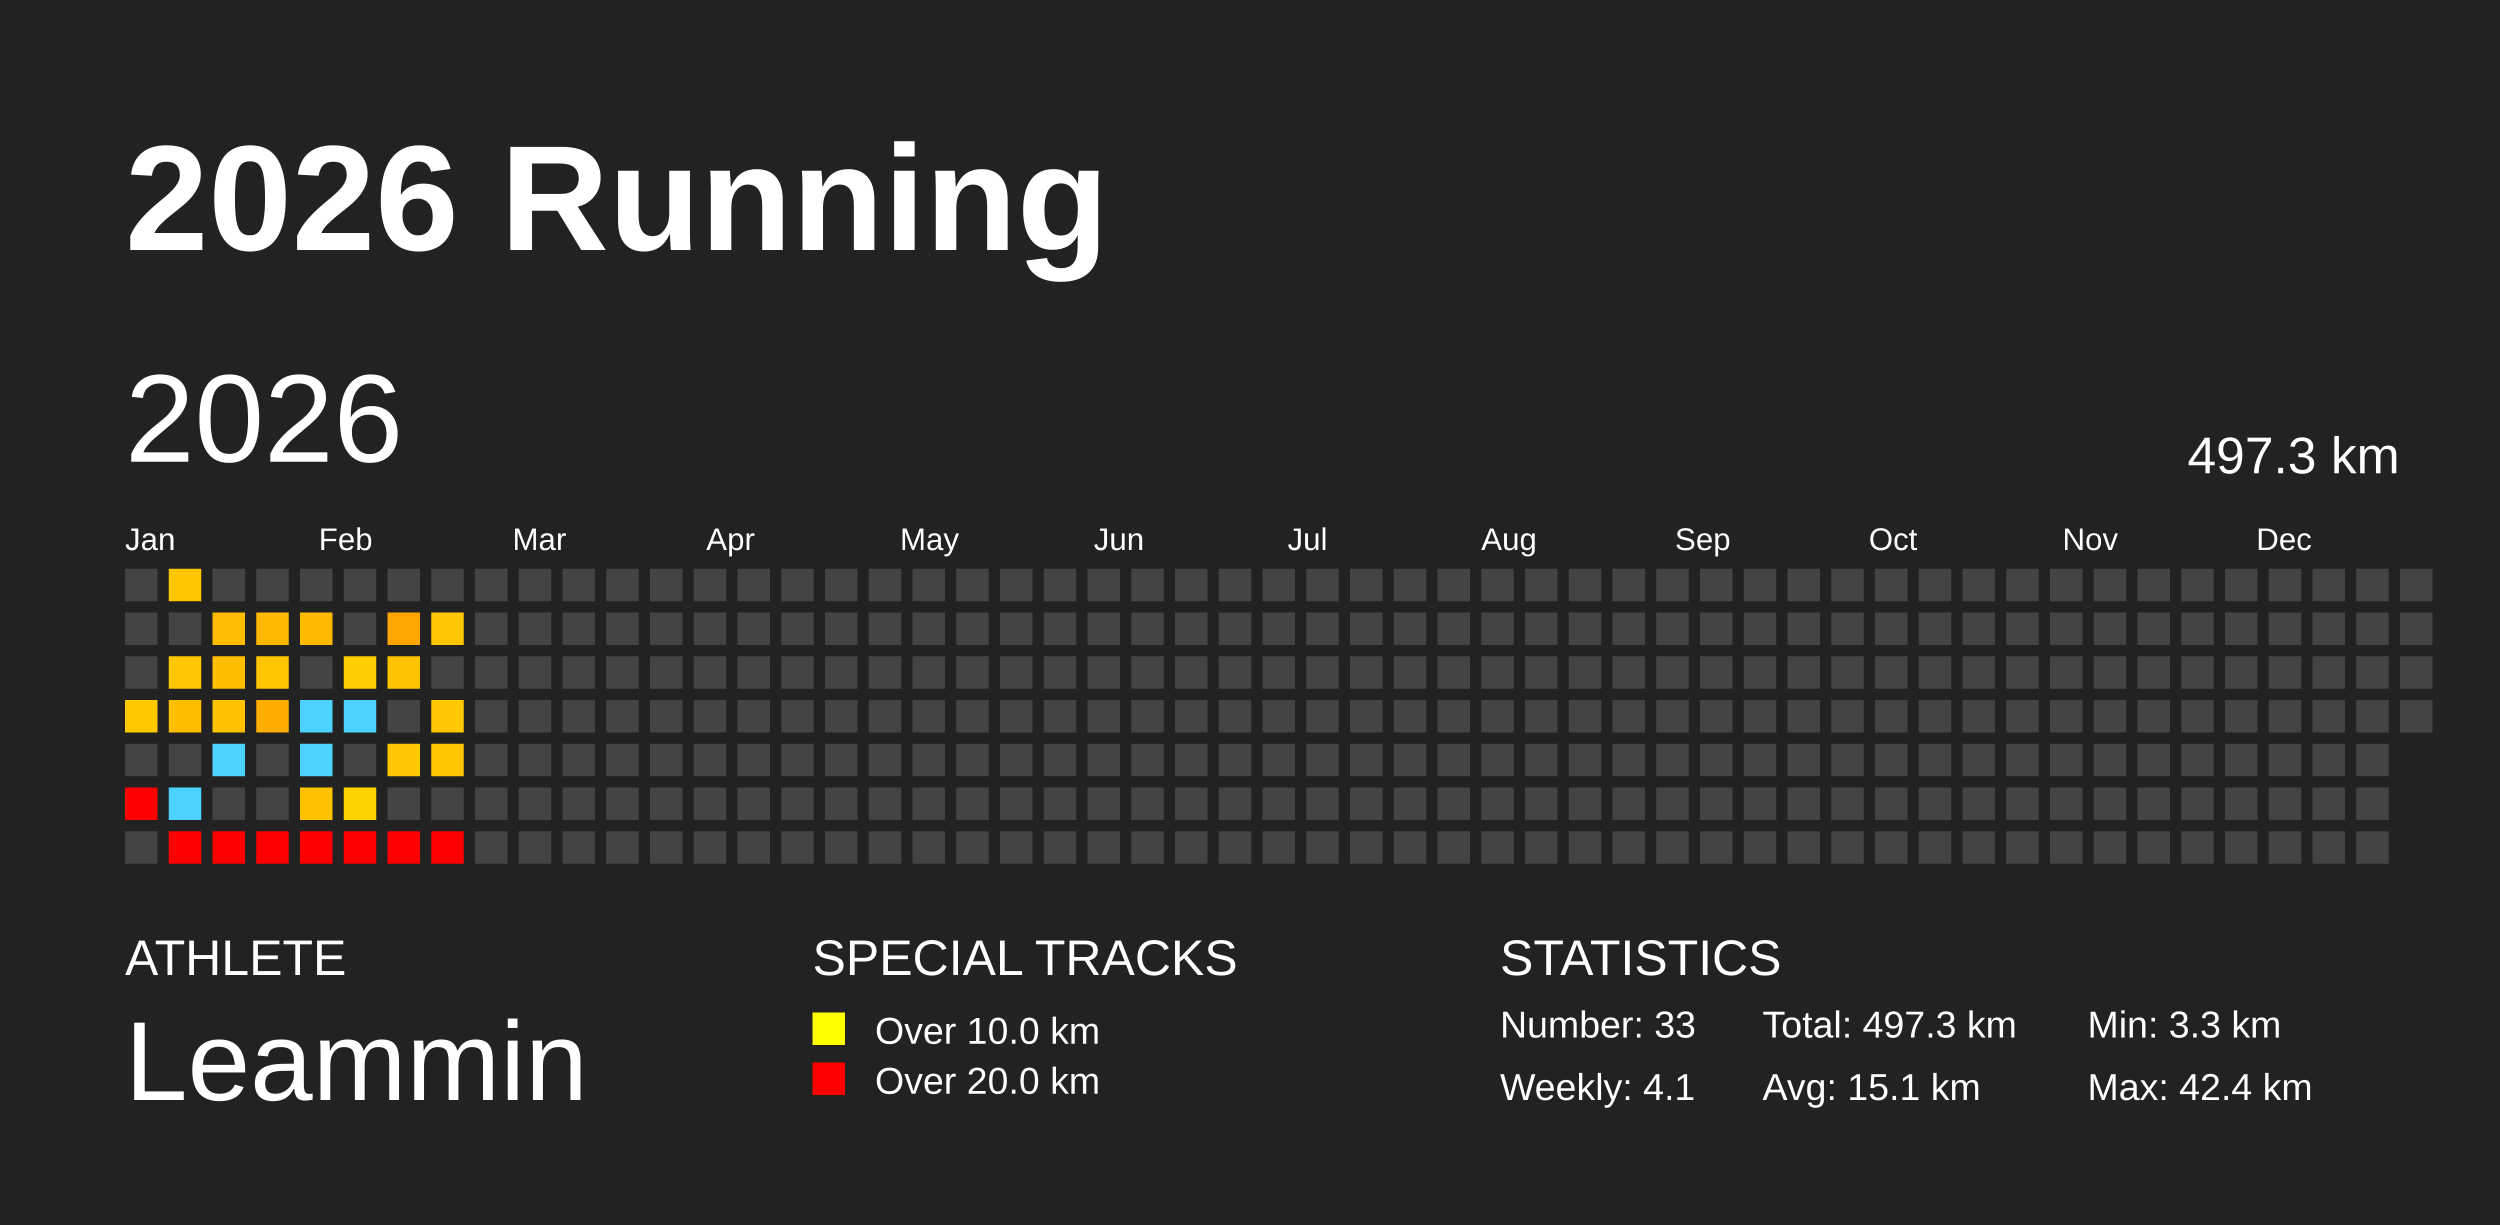
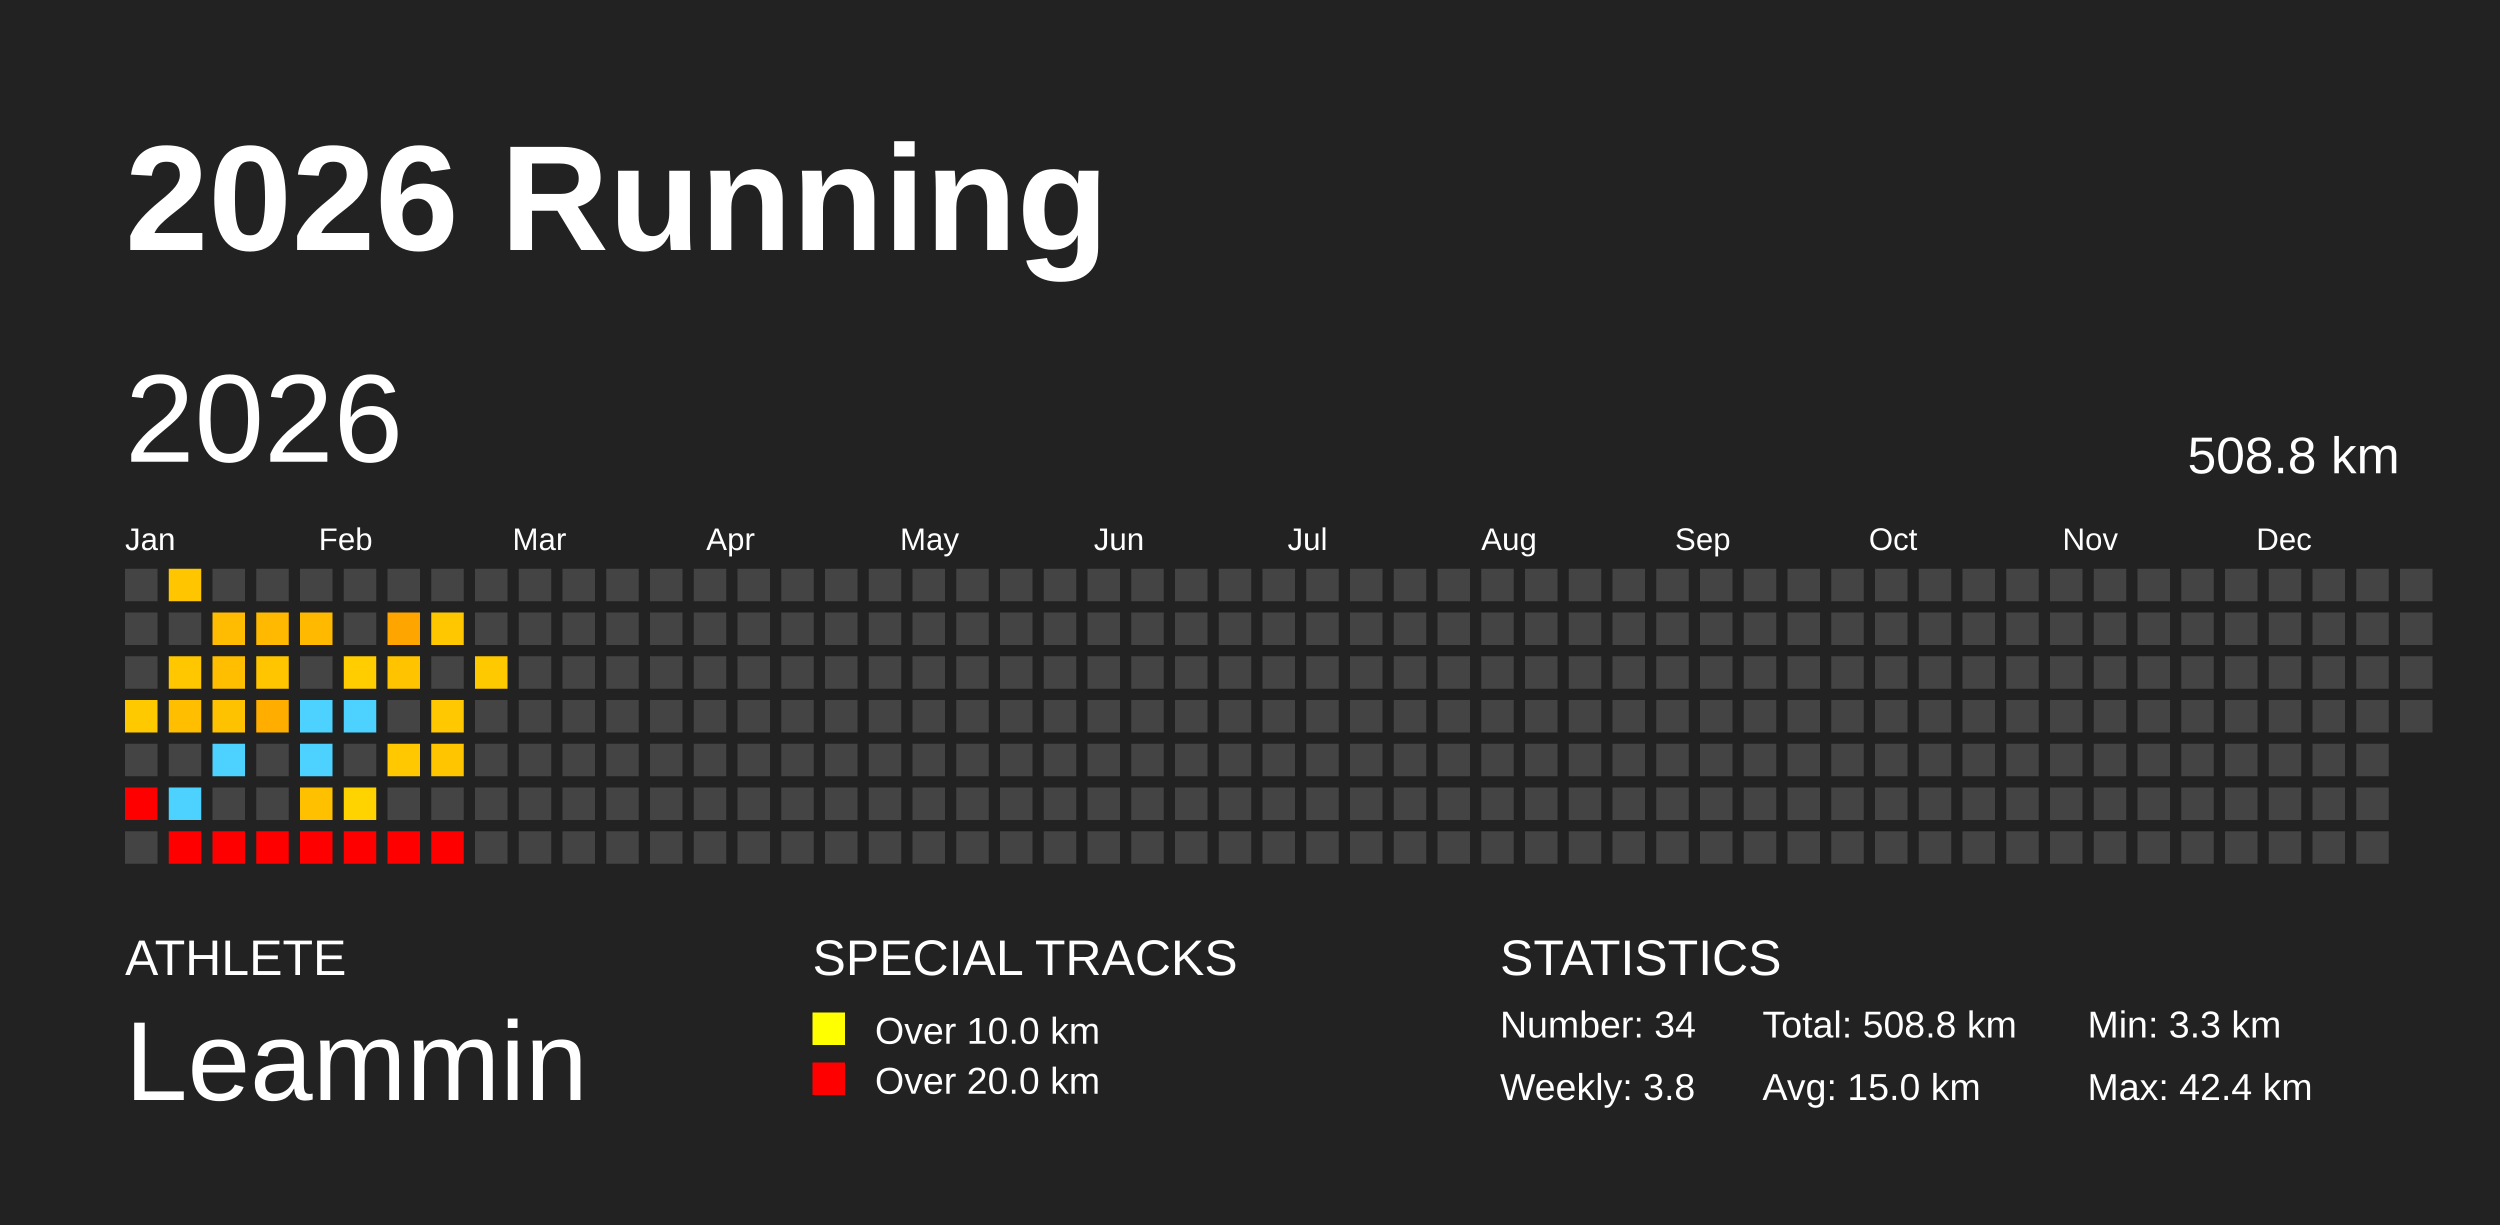
<svg xmlns="http://www.w3.org/2000/svg" baseProfile="full" height="98mm" version="1.1" viewBox="0,0,200,98" width="200mm">
  <defs />
  <rect fill="#222222" height="98" width="200" x="0" y="0" />
  <text fill="#FFFFFF" style="font-size:12px; font-family:Arial; font-weight:bold;" x="10" y="20">2026 Running</text>
  <text fill="#FFFFFF" style="font-size:4px; font-family:Arial" x="10" y="78">ATHLETE</text>
  <text fill="#FFFFFF" style="font-size:9px; font-family:Arial" x="10" y="88">Leammin</text>
  <text fill="#FFFFFF" style="font-size:4px; font-family:Arial" x="65" y="78">SPECIAL TRACKS</text>
  <rect fill="yellow" height="2.6" width="2.6" x="65" y="81" />
  <text fill="#FFFFFF" style="font-size:3px; font-family:Arial" x="70" y="83.5">Over 10.0 km</text>
  <rect fill="red" height="2.6" width="2.6" x="65" y="85" />
  <text fill="#FFFFFF" style="font-size:3px; font-family:Arial" x="70" y="87.5">Over 20.0 km</text>
  <text fill="#FFFFFF" style="font-size:4px; font-family:Arial" x="120" y="78">STATISTICS</text>
-   <text fill="#FFFFFF" style="font-size:3px; font-family:Arial" x="120" y="83">Number: 33</text>
-   <text fill="#FFFFFF" style="font-size:3px; font-family:Arial" x="120" y="88">Weekly: 4.1</text>
-   <text fill="#FFFFFF" style="font-size:3px; font-family:Arial" x="141" y="83">Total: 497.3 km</text>
-   <text fill="#FFFFFF" style="font-size:3px; font-family:Arial" x="141" y="88">Avg: 15.1 km</text>
+   <text fill="#FFFFFF" style="font-size:3px; font-family:Arial" x="120" y="83">Number: 34</text>
+   <text fill="#FFFFFF" style="font-size:3px; font-family:Arial" x="120" y="88">Weekly: 3.8</text>
+   <text fill="#FFFFFF" style="font-size:3px; font-family:Arial" x="141" y="83">Total: 508.8 km</text>
+   <text fill="#FFFFFF" style="font-size:3px; font-family:Arial" x="141" y="88">Avg: 15.0 km</text>
  <text fill="#FFFFFF" style="font-size:3px; font-family:Arial" x="167" y="83">Min: 3.3 km</text>
  <text fill="#FFFFFF" style="font-size:3px; font-family:Arial" x="167" y="88">Max: 42.4 km</text>
  <text dominant-baseline="hanging" fill="#FFFFFF" style="font-size:10.0px; font-family:Arial;" x="10" y="30">2026</text>
-   <text dominant-baseline="hanging" fill="#FFFFFF" style="font-size:4.125px; font-family:Arial;" x="175" y="35">497.3 km</text>
+   <text dominant-baseline="hanging" fill="#FFFFFF" style="font-size:4.125px; font-family:Arial;" x="175" y="35">508.8 km</text>
  <text fill="#FFFFFF" style="font-size:2.5px; font-family:Arial" x="10.0" y="44">Jan</text>
  <text fill="#FFFFFF" style="font-size:2.5px; font-family:Arial" x="25.5" y="44">Feb</text>
  <text fill="#FFFFFF" style="font-size:2.5px; font-family:Arial" x="41.0" y="44">Mar</text>
  <text fill="#FFFFFF" style="font-size:2.5px; font-family:Arial" x="56.5" y="44">Apr</text>
  <text fill="#FFFFFF" style="font-size:2.5px; font-family:Arial" x="72.0" y="44">May</text>
  <text fill="#FFFFFF" style="font-size:2.5px; font-family:Arial" x="87.5" y="44">Jun</text>
  <text fill="#FFFFFF" style="font-size:2.5px; font-family:Arial" x="103.0" y="44">Jul</text>
  <text fill="#FFFFFF" style="font-size:2.5px; font-family:Arial" x="118.5" y="44">Aug</text>
  <text fill="#FFFFFF" style="font-size:2.5px; font-family:Arial" x="134.0" y="44">Sep</text>
  <text fill="#FFFFFF" style="font-size:2.5px; font-family:Arial" x="149.5" y="44">Oct</text>
  <text fill="#FFFFFF" style="font-size:2.5px; font-family:Arial" x="165.0" y="44">Nov</text>
  <text fill="#FFFFFF" style="font-size:2.5px; font-family:Arial" x="180.5" y="44">Dec</text>
  <rect fill="#444444" height="2.6" width="2.6" x="10.0" y="45.5" />
  <rect fill="#444444" height="2.6" width="2.6" x="10.0" y="49.0" />
  <rect fill="#444444" height="2.6" width="2.6" x="10.0" y="52.5" />
  <rect fill="#ffc900" height="2.6" width="2.6" x="10.0" y="56.0" />
  <rect fill="#444444" height="2.6" width="2.6" x="10.0" y="59.5" />
  <rect fill="red" height="2.6" width="2.6" x="10.0" y="63.0" />
  <rect fill="#444444" height="2.6" width="2.6" x="10.0" y="66.5" />
  <rect fill="#ffc600" height="2.6" width="2.6" x="13.5" y="45.5" />
  <rect fill="#444444" height="2.6" width="2.6" x="13.5" y="49.0" />
  <rect fill="#ffc700" height="2.6" width="2.6" x="13.5" y="52.5" />
  <rect fill="#ffbf00" height="2.6" width="2.6" x="13.5" y="56.0" />
  <rect fill="#444444" height="2.6" width="2.6" x="13.5" y="59.5" />
  <rect fill="#4dd2ff" height="2.6" width="2.6" x="13.5" y="63.0" />
  <rect fill="red" height="2.6" width="2.6" x="13.5" y="66.5" />
  <rect fill="#444444" height="2.6" width="2.6" x="17.0" y="45.5" />
  <rect fill="#ffbc00" height="2.6" width="2.6" x="17.0" y="49.0" />
  <rect fill="#ffbf00" height="2.6" width="2.6" x="17.0" y="52.5" />
  <rect fill="#ffc200" height="2.6" width="2.6" x="17.0" y="56.0" />
  <rect fill="#4dd2ff" height="2.6" width="2.6" x="17.0" y="59.5" />
  <rect fill="#444444" height="2.6" width="2.6" x="17.0" y="63.0" />
  <rect fill="red" height="2.6" width="2.6" x="17.0" y="66.5" />
  <rect fill="#444444" height="2.6" width="2.6" x="20.5" y="45.5" />
  <rect fill="#ffb900" height="2.6" width="2.6" x="20.5" y="49.0" />
  <rect fill="#ffc600" height="2.6" width="2.6" x="20.5" y="52.5" />
  <rect fill="#ffae00" height="2.6" width="2.6" x="20.5" y="56.0" />
  <rect fill="#444444" height="2.6" width="2.6" x="20.5" y="59.5" />
  <rect fill="#444444" height="2.6" width="2.6" x="20.5" y="63.0" />
  <rect fill="red" height="2.6" width="2.6" x="20.5" y="66.5" />
  <rect fill="#444444" height="2.6" width="2.6" x="24.0" y="45.5" />
  <rect fill="#ffba00" height="2.6" width="2.6" x="24.0" y="49.0" />
  <rect fill="#444444" height="2.6" width="2.6" x="24.0" y="52.5" />
  <rect fill="#4dd2ff" height="2.6" width="2.6" x="24.0" y="56.0" />
  <rect fill="#4dd2ff" height="2.6" width="2.6" x="24.0" y="59.5" />
  <rect fill="#ffc000" height="2.6" width="2.6" x="24.0" y="63.0" />
  <rect fill="red" height="2.6" width="2.6" x="24.0" y="66.5" />
  <rect fill="#444444" height="2.6" width="2.6" x="27.5" y="45.5" />
  <rect fill="#444444" height="2.6" width="2.6" x="27.5" y="49.0" />
  <rect fill="#ffcd00" height="2.6" width="2.6" x="27.5" y="52.5" />
  <rect fill="#4dd2ff" height="2.6" width="2.6" x="27.5" y="56.0" />
  <rect fill="#444444" height="2.6" width="2.6" x="27.5" y="59.5" />
  <rect fill="#ffd300" height="2.6" width="2.6" x="27.5" y="63.0" />
  <rect fill="red" height="2.6" width="2.6" x="27.5" y="66.5" />
  <rect fill="#444444" height="2.6" width="2.6" x="31.0" y="45.5" />
  <rect fill="#ffa500" height="2.6" width="2.6" x="31.0" y="49.0" />
  <rect fill="#ffc300" height="2.6" width="2.6" x="31.0" y="52.5" />
  <rect fill="#444444" height="2.6" width="2.6" x="31.0" y="56.0" />
  <rect fill="#ffc800" height="2.6" width="2.6" x="31.0" y="59.5" />
  <rect fill="#444444" height="2.6" width="2.6" x="31.0" y="63.0" />
  <rect fill="red" height="2.6" width="2.6" x="31.0" y="66.5" />
  <rect fill="#444444" height="2.6" width="2.6" x="34.5" y="45.5" />
  <rect fill="#ffc700" height="2.6" width="2.6" x="34.5" y="49.0" />
  <rect fill="#444444" height="2.6" width="2.6" x="34.5" y="52.5" />
  <rect fill="#ffc800" height="2.6" width="2.6" x="34.5" y="56.0" />
  <rect fill="#ffc600" height="2.6" width="2.6" x="34.5" y="59.5" />
  <rect fill="#444444" height="2.6" width="2.6" x="34.5" y="63.0" />
  <rect fill="red" height="2.6" width="2.6" x="34.5" y="66.5" />
  <rect fill="#444444" height="2.6" width="2.6" x="38.0" y="45.5" />
  <rect fill="#444444" height="2.6" width="2.6" x="38.0" y="49.0" />
-   <rect fill="#444444" height="2.6" width="2.6" x="38.0" y="52.5" />
+   <rect fill="#ffc900" height="2.6" width="2.6" x="38.0" y="52.5" />
  <rect fill="#444444" height="2.6" width="2.6" x="38.0" y="56.0" />
  <rect fill="#444444" height="2.6" width="2.6" x="38.0" y="59.5" />
  <rect fill="#444444" height="2.6" width="2.6" x="38.0" y="63.0" />
  <rect fill="#444444" height="2.6" width="2.6" x="38.0" y="66.5" />
  <rect fill="#444444" height="2.6" width="2.6" x="41.5" y="45.5" />
  <rect fill="#444444" height="2.6" width="2.6" x="41.5" y="49.0" />
  <rect fill="#444444" height="2.6" width="2.6" x="41.5" y="52.5" />
  <rect fill="#444444" height="2.6" width="2.6" x="41.5" y="56.0" />
  <rect fill="#444444" height="2.6" width="2.6" x="41.5" y="59.5" />
  <rect fill="#444444" height="2.6" width="2.6" x="41.5" y="63.0" />
  <rect fill="#444444" height="2.6" width="2.6" x="41.5" y="66.5" />
  <rect fill="#444444" height="2.6" width="2.6" x="45.0" y="45.5" />
  <rect fill="#444444" height="2.6" width="2.6" x="45.0" y="49.0" />
  <rect fill="#444444" height="2.6" width="2.6" x="45.0" y="52.5" />
  <rect fill="#444444" height="2.6" width="2.6" x="45.0" y="56.0" />
  <rect fill="#444444" height="2.6" width="2.6" x="45.0" y="59.5" />
  <rect fill="#444444" height="2.6" width="2.6" x="45.0" y="63.0" />
  <rect fill="#444444" height="2.6" width="2.6" x="45.0" y="66.5" />
  <rect fill="#444444" height="2.6" width="2.6" x="48.5" y="45.5" />
  <rect fill="#444444" height="2.6" width="2.6" x="48.5" y="49.0" />
  <rect fill="#444444" height="2.6" width="2.6" x="48.5" y="52.5" />
  <rect fill="#444444" height="2.6" width="2.6" x="48.5" y="56.0" />
  <rect fill="#444444" height="2.6" width="2.6" x="48.5" y="59.5" />
  <rect fill="#444444" height="2.6" width="2.6" x="48.5" y="63.0" />
  <rect fill="#444444" height="2.6" width="2.6" x="48.5" y="66.5" />
  <rect fill="#444444" height="2.6" width="2.6" x="52.0" y="45.5" />
  <rect fill="#444444" height="2.6" width="2.6" x="52.0" y="49.0" />
  <rect fill="#444444" height="2.6" width="2.6" x="52.0" y="52.5" />
  <rect fill="#444444" height="2.6" width="2.6" x="52.0" y="56.0" />
  <rect fill="#444444" height="2.6" width="2.6" x="52.0" y="59.5" />
  <rect fill="#444444" height="2.6" width="2.6" x="52.0" y="63.0" />
  <rect fill="#444444" height="2.6" width="2.6" x="52.0" y="66.5" />
  <rect fill="#444444" height="2.6" width="2.6" x="55.5" y="45.5" />
  <rect fill="#444444" height="2.6" width="2.6" x="55.5" y="49.0" />
  <rect fill="#444444" height="2.6" width="2.6" x="55.5" y="52.5" />
  <rect fill="#444444" height="2.6" width="2.6" x="55.5" y="56.0" />
  <rect fill="#444444" height="2.6" width="2.6" x="55.5" y="59.5" />
  <rect fill="#444444" height="2.6" width="2.6" x="55.5" y="63.0" />
  <rect fill="#444444" height="2.6" width="2.6" x="55.5" y="66.5" />
  <rect fill="#444444" height="2.6" width="2.6" x="59.0" y="45.5" />
  <rect fill="#444444" height="2.6" width="2.6" x="59.0" y="49.0" />
  <rect fill="#444444" height="2.6" width="2.6" x="59.0" y="52.5" />
  <rect fill="#444444" height="2.6" width="2.6" x="59.0" y="56.0" />
  <rect fill="#444444" height="2.6" width="2.6" x="59.0" y="59.5" />
  <rect fill="#444444" height="2.6" width="2.6" x="59.0" y="63.0" />
  <rect fill="#444444" height="2.6" width="2.6" x="59.0" y="66.5" />
  <rect fill="#444444" height="2.6" width="2.6" x="62.5" y="45.5" />
  <rect fill="#444444" height="2.6" width="2.6" x="62.5" y="49.0" />
  <rect fill="#444444" height="2.6" width="2.6" x="62.5" y="52.5" />
  <rect fill="#444444" height="2.6" width="2.6" x="62.5" y="56.0" />
  <rect fill="#444444" height="2.6" width="2.6" x="62.5" y="59.5" />
  <rect fill="#444444" height="2.6" width="2.6" x="62.5" y="63.0" />
  <rect fill="#444444" height="2.6" width="2.6" x="62.5" y="66.5" />
  <rect fill="#444444" height="2.6" width="2.6" x="66.0" y="45.5" />
  <rect fill="#444444" height="2.6" width="2.6" x="66.0" y="49.0" />
  <rect fill="#444444" height="2.6" width="2.6" x="66.0" y="52.5" />
  <rect fill="#444444" height="2.6" width="2.6" x="66.0" y="56.0" />
  <rect fill="#444444" height="2.6" width="2.6" x="66.0" y="59.5" />
  <rect fill="#444444" height="2.6" width="2.6" x="66.0" y="63.0" />
  <rect fill="#444444" height="2.6" width="2.6" x="66.0" y="66.5" />
  <rect fill="#444444" height="2.6" width="2.6" x="69.5" y="45.5" />
  <rect fill="#444444" height="2.6" width="2.6" x="69.5" y="49.0" />
  <rect fill="#444444" height="2.6" width="2.6" x="69.5" y="52.5" />
  <rect fill="#444444" height="2.6" width="2.6" x="69.5" y="56.0" />
  <rect fill="#444444" height="2.6" width="2.6" x="69.5" y="59.5" />
  <rect fill="#444444" height="2.6" width="2.6" x="69.5" y="63.0" />
  <rect fill="#444444" height="2.6" width="2.6" x="69.5" y="66.5" />
  <rect fill="#444444" height="2.6" width="2.6" x="73.0" y="45.5" />
  <rect fill="#444444" height="2.6" width="2.6" x="73.0" y="49.0" />
  <rect fill="#444444" height="2.6" width="2.6" x="73.0" y="52.5" />
  <rect fill="#444444" height="2.6" width="2.6" x="73.0" y="56.0" />
  <rect fill="#444444" height="2.6" width="2.6" x="73.0" y="59.5" />
  <rect fill="#444444" height="2.6" width="2.6" x="73.0" y="63.0" />
  <rect fill="#444444" height="2.6" width="2.6" x="73.0" y="66.5" />
  <rect fill="#444444" height="2.6" width="2.6" x="76.5" y="45.5" />
  <rect fill="#444444" height="2.6" width="2.6" x="76.5" y="49.0" />
  <rect fill="#444444" height="2.6" width="2.6" x="76.5" y="52.5" />
  <rect fill="#444444" height="2.6" width="2.6" x="76.5" y="56.0" />
  <rect fill="#444444" height="2.6" width="2.6" x="76.5" y="59.5" />
  <rect fill="#444444" height="2.6" width="2.6" x="76.5" y="63.0" />
  <rect fill="#444444" height="2.6" width="2.6" x="76.5" y="66.5" />
  <rect fill="#444444" height="2.6" width="2.6" x="80.0" y="45.5" />
  <rect fill="#444444" height="2.6" width="2.6" x="80.0" y="49.0" />
  <rect fill="#444444" height="2.6" width="2.6" x="80.0" y="52.5" />
  <rect fill="#444444" height="2.6" width="2.6" x="80.0" y="56.0" />
  <rect fill="#444444" height="2.6" width="2.6" x="80.0" y="59.5" />
  <rect fill="#444444" height="2.6" width="2.6" x="80.0" y="63.0" />
  <rect fill="#444444" height="2.6" width="2.6" x="80.0" y="66.5" />
  <rect fill="#444444" height="2.6" width="2.6" x="83.5" y="45.5" />
  <rect fill="#444444" height="2.6" width="2.6" x="83.5" y="49.0" />
  <rect fill="#444444" height="2.6" width="2.6" x="83.5" y="52.5" />
  <rect fill="#444444" height="2.6" width="2.6" x="83.5" y="56.0" />
  <rect fill="#444444" height="2.6" width="2.6" x="83.5" y="59.5" />
  <rect fill="#444444" height="2.6" width="2.6" x="83.5" y="63.0" />
  <rect fill="#444444" height="2.6" width="2.6" x="83.5" y="66.5" />
  <rect fill="#444444" height="2.6" width="2.6" x="87.0" y="45.5" />
  <rect fill="#444444" height="2.6" width="2.6" x="87.0" y="49.0" />
  <rect fill="#444444" height="2.6" width="2.6" x="87.0" y="52.5" />
  <rect fill="#444444" height="2.6" width="2.6" x="87.0" y="56.0" />
  <rect fill="#444444" height="2.6" width="2.6" x="87.0" y="59.5" />
  <rect fill="#444444" height="2.6" width="2.6" x="87.0" y="63.0" />
  <rect fill="#444444" height="2.6" width="2.6" x="87.0" y="66.5" />
  <rect fill="#444444" height="2.6" width="2.6" x="90.5" y="45.5" />
  <rect fill="#444444" height="2.6" width="2.6" x="90.5" y="49.0" />
  <rect fill="#444444" height="2.6" width="2.6" x="90.5" y="52.5" />
  <rect fill="#444444" height="2.6" width="2.6" x="90.5" y="56.0" />
  <rect fill="#444444" height="2.6" width="2.6" x="90.5" y="59.5" />
  <rect fill="#444444" height="2.6" width="2.6" x="90.5" y="63.0" />
  <rect fill="#444444" height="2.6" width="2.6" x="90.5" y="66.5" />
  <rect fill="#444444" height="2.6" width="2.6" x="94.0" y="45.5" />
  <rect fill="#444444" height="2.6" width="2.6" x="94.0" y="49.0" />
  <rect fill="#444444" height="2.6" width="2.6" x="94.0" y="52.5" />
  <rect fill="#444444" height="2.6" width="2.6" x="94.0" y="56.0" />
  <rect fill="#444444" height="2.6" width="2.6" x="94.0" y="59.5" />
  <rect fill="#444444" height="2.6" width="2.6" x="94.0" y="63.0" />
  <rect fill="#444444" height="2.6" width="2.6" x="94.0" y="66.5" />
  <rect fill="#444444" height="2.6" width="2.6" x="97.5" y="45.5" />
  <rect fill="#444444" height="2.6" width="2.6" x="97.5" y="49.0" />
  <rect fill="#444444" height="2.6" width="2.6" x="97.5" y="52.5" />
  <rect fill="#444444" height="2.6" width="2.6" x="97.5" y="56.0" />
  <rect fill="#444444" height="2.6" width="2.6" x="97.5" y="59.5" />
  <rect fill="#444444" height="2.6" width="2.6" x="97.5" y="63.0" />
  <rect fill="#444444" height="2.6" width="2.6" x="97.5" y="66.5" />
  <rect fill="#444444" height="2.6" width="2.6" x="101.0" y="45.5" />
  <rect fill="#444444" height="2.6" width="2.6" x="101.0" y="49.0" />
  <rect fill="#444444" height="2.6" width="2.6" x="101.0" y="52.5" />
  <rect fill="#444444" height="2.6" width="2.6" x="101.0" y="56.0" />
  <rect fill="#444444" height="2.6" width="2.6" x="101.0" y="59.5" />
  <rect fill="#444444" height="2.6" width="2.6" x="101.0" y="63.0" />
  <rect fill="#444444" height="2.6" width="2.6" x="101.0" y="66.5" />
  <rect fill="#444444" height="2.6" width="2.6" x="104.5" y="45.5" />
  <rect fill="#444444" height="2.6" width="2.6" x="104.5" y="49.0" />
  <rect fill="#444444" height="2.6" width="2.6" x="104.5" y="52.5" />
  <rect fill="#444444" height="2.6" width="2.6" x="104.5" y="56.0" />
  <rect fill="#444444" height="2.6" width="2.6" x="104.5" y="59.5" />
  <rect fill="#444444" height="2.6" width="2.6" x="104.5" y="63.0" />
  <rect fill="#444444" height="2.6" width="2.6" x="104.5" y="66.5" />
  <rect fill="#444444" height="2.6" width="2.6" x="108.0" y="45.5" />
  <rect fill="#444444" height="2.6" width="2.6" x="108.0" y="49.0" />
  <rect fill="#444444" height="2.6" width="2.6" x="108.0" y="52.5" />
  <rect fill="#444444" height="2.6" width="2.6" x="108.0" y="56.0" />
  <rect fill="#444444" height="2.6" width="2.6" x="108.0" y="59.5" />
  <rect fill="#444444" height="2.6" width="2.6" x="108.0" y="63.0" />
  <rect fill="#444444" height="2.6" width="2.6" x="108.0" y="66.5" />
  <rect fill="#444444" height="2.6" width="2.6" x="111.5" y="45.5" />
  <rect fill="#444444" height="2.6" width="2.6" x="111.5" y="49.0" />
  <rect fill="#444444" height="2.6" width="2.6" x="111.5" y="52.5" />
  <rect fill="#444444" height="2.6" width="2.6" x="111.5" y="56.0" />
  <rect fill="#444444" height="2.6" width="2.6" x="111.5" y="59.5" />
  <rect fill="#444444" height="2.6" width="2.6" x="111.5" y="63.0" />
  <rect fill="#444444" height="2.6" width="2.6" x="111.5" y="66.5" />
  <rect fill="#444444" height="2.6" width="2.6" x="115.0" y="45.5" />
  <rect fill="#444444" height="2.6" width="2.6" x="115.0" y="49.0" />
  <rect fill="#444444" height="2.6" width="2.6" x="115.0" y="52.5" />
  <rect fill="#444444" height="2.6" width="2.6" x="115.0" y="56.0" />
  <rect fill="#444444" height="2.6" width="2.6" x="115.0" y="59.5" />
  <rect fill="#444444" height="2.6" width="2.6" x="115.0" y="63.0" />
  <rect fill="#444444" height="2.6" width="2.6" x="115.0" y="66.5" />
  <rect fill="#444444" height="2.6" width="2.6" x="118.5" y="45.5" />
  <rect fill="#444444" height="2.6" width="2.6" x="118.5" y="49.0" />
  <rect fill="#444444" height="2.6" width="2.6" x="118.5" y="52.5" />
  <rect fill="#444444" height="2.6" width="2.6" x="118.5" y="56.0" />
  <rect fill="#444444" height="2.6" width="2.6" x="118.5" y="59.5" />
  <rect fill="#444444" height="2.6" width="2.6" x="118.5" y="63.0" />
  <rect fill="#444444" height="2.6" width="2.6" x="118.5" y="66.5" />
  <rect fill="#444444" height="2.6" width="2.6" x="122.0" y="45.5" />
  <rect fill="#444444" height="2.6" width="2.6" x="122.0" y="49.0" />
  <rect fill="#444444" height="2.6" width="2.6" x="122.0" y="52.5" />
  <rect fill="#444444" height="2.6" width="2.6" x="122.0" y="56.0" />
  <rect fill="#444444" height="2.6" width="2.6" x="122.0" y="59.5" />
  <rect fill="#444444" height="2.6" width="2.6" x="122.0" y="63.0" />
  <rect fill="#444444" height="2.6" width="2.6" x="122.0" y="66.5" />
  <rect fill="#444444" height="2.6" width="2.6" x="125.5" y="45.5" />
  <rect fill="#444444" height="2.6" width="2.6" x="125.5" y="49.0" />
  <rect fill="#444444" height="2.6" width="2.6" x="125.5" y="52.5" />
  <rect fill="#444444" height="2.6" width="2.6" x="125.5" y="56.0" />
  <rect fill="#444444" height="2.6" width="2.6" x="125.5" y="59.5" />
  <rect fill="#444444" height="2.6" width="2.6" x="125.5" y="63.0" />
  <rect fill="#444444" height="2.6" width="2.6" x="125.5" y="66.5" />
  <rect fill="#444444" height="2.6" width="2.6" x="129.0" y="45.5" />
  <rect fill="#444444" height="2.6" width="2.6" x="129.0" y="49.0" />
  <rect fill="#444444" height="2.6" width="2.6" x="129.0" y="52.5" />
  <rect fill="#444444" height="2.6" width="2.6" x="129.0" y="56.0" />
  <rect fill="#444444" height="2.6" width="2.6" x="129.0" y="59.5" />
  <rect fill="#444444" height="2.6" width="2.6" x="129.0" y="63.0" />
  <rect fill="#444444" height="2.6" width="2.6" x="129.0" y="66.5" />
  <rect fill="#444444" height="2.6" width="2.6" x="132.5" y="45.5" />
  <rect fill="#444444" height="2.6" width="2.6" x="132.5" y="49.0" />
  <rect fill="#444444" height="2.6" width="2.6" x="132.5" y="52.5" />
  <rect fill="#444444" height="2.6" width="2.6" x="132.5" y="56.0" />
  <rect fill="#444444" height="2.6" width="2.6" x="132.5" y="59.5" />
  <rect fill="#444444" height="2.6" width="2.6" x="132.5" y="63.0" />
  <rect fill="#444444" height="2.6" width="2.6" x="132.5" y="66.5" />
  <rect fill="#444444" height="2.6" width="2.6" x="136.0" y="45.5" />
  <rect fill="#444444" height="2.6" width="2.6" x="136.0" y="49.0" />
  <rect fill="#444444" height="2.6" width="2.6" x="136.0" y="52.5" />
  <rect fill="#444444" height="2.6" width="2.6" x="136.0" y="56.0" />
  <rect fill="#444444" height="2.6" width="2.6" x="136.0" y="59.5" />
  <rect fill="#444444" height="2.6" width="2.6" x="136.0" y="63.0" />
  <rect fill="#444444" height="2.6" width="2.6" x="136.0" y="66.5" />
  <rect fill="#444444" height="2.6" width="2.6" x="139.5" y="45.5" />
  <rect fill="#444444" height="2.6" width="2.6" x="139.5" y="49.0" />
  <rect fill="#444444" height="2.6" width="2.6" x="139.5" y="52.5" />
  <rect fill="#444444" height="2.6" width="2.6" x="139.5" y="56.0" />
  <rect fill="#444444" height="2.6" width="2.6" x="139.5" y="59.5" />
  <rect fill="#444444" height="2.6" width="2.6" x="139.5" y="63.0" />
  <rect fill="#444444" height="2.6" width="2.6" x="139.5" y="66.5" />
  <rect fill="#444444" height="2.6" width="2.6" x="143.0" y="45.5" />
  <rect fill="#444444" height="2.6" width="2.6" x="143.0" y="49.0" />
  <rect fill="#444444" height="2.6" width="2.6" x="143.0" y="52.5" />
  <rect fill="#444444" height="2.6" width="2.6" x="143.0" y="56.0" />
  <rect fill="#444444" height="2.6" width="2.6" x="143.0" y="59.5" />
  <rect fill="#444444" height="2.6" width="2.6" x="143.0" y="63.0" />
  <rect fill="#444444" height="2.6" width="2.6" x="143.0" y="66.5" />
  <rect fill="#444444" height="2.6" width="2.6" x="146.5" y="45.5" />
  <rect fill="#444444" height="2.6" width="2.6" x="146.5" y="49.0" />
  <rect fill="#444444" height="2.6" width="2.6" x="146.5" y="52.5" />
  <rect fill="#444444" height="2.6" width="2.6" x="146.5" y="56.0" />
  <rect fill="#444444" height="2.6" width="2.6" x="146.5" y="59.5" />
  <rect fill="#444444" height="2.6" width="2.6" x="146.5" y="63.0" />
  <rect fill="#444444" height="2.6" width="2.6" x="146.5" y="66.5" />
  <rect fill="#444444" height="2.6" width="2.6" x="150.0" y="45.5" />
  <rect fill="#444444" height="2.6" width="2.6" x="150.0" y="49.0" />
  <rect fill="#444444" height="2.6" width="2.6" x="150.0" y="52.5" />
  <rect fill="#444444" height="2.6" width="2.6" x="150.0" y="56.0" />
  <rect fill="#444444" height="2.6" width="2.6" x="150.0" y="59.5" />
  <rect fill="#444444" height="2.6" width="2.6" x="150.0" y="63.0" />
  <rect fill="#444444" height="2.6" width="2.6" x="150.0" y="66.5" />
  <rect fill="#444444" height="2.6" width="2.6" x="153.5" y="45.5" />
  <rect fill="#444444" height="2.6" width="2.6" x="153.5" y="49.0" />
  <rect fill="#444444" height="2.6" width="2.6" x="153.5" y="52.5" />
  <rect fill="#444444" height="2.6" width="2.6" x="153.5" y="56.0" />
  <rect fill="#444444" height="2.6" width="2.6" x="153.5" y="59.5" />
  <rect fill="#444444" height="2.6" width="2.6" x="153.5" y="63.0" />
  <rect fill="#444444" height="2.6" width="2.6" x="153.5" y="66.5" />
  <rect fill="#444444" height="2.6" width="2.6" x="157.0" y="45.5" />
  <rect fill="#444444" height="2.6" width="2.6" x="157.0" y="49.0" />
  <rect fill="#444444" height="2.6" width="2.6" x="157.0" y="52.5" />
  <rect fill="#444444" height="2.6" width="2.6" x="157.0" y="56.0" />
  <rect fill="#444444" height="2.6" width="2.6" x="157.0" y="59.5" />
  <rect fill="#444444" height="2.6" width="2.6" x="157.0" y="63.0" />
  <rect fill="#444444" height="2.6" width="2.6" x="157.0" y="66.5" />
  <rect fill="#444444" height="2.6" width="2.6" x="160.5" y="45.5" />
  <rect fill="#444444" height="2.6" width="2.6" x="160.5" y="49.0" />
  <rect fill="#444444" height="2.6" width="2.6" x="160.5" y="52.5" />
  <rect fill="#444444" height="2.6" width="2.6" x="160.5" y="56.0" />
  <rect fill="#444444" height="2.6" width="2.6" x="160.5" y="59.5" />
  <rect fill="#444444" height="2.6" width="2.6" x="160.5" y="63.0" />
  <rect fill="#444444" height="2.6" width="2.6" x="160.5" y="66.5" />
  <rect fill="#444444" height="2.6" width="2.6" x="164.0" y="45.5" />
  <rect fill="#444444" height="2.6" width="2.6" x="164.0" y="49.0" />
  <rect fill="#444444" height="2.6" width="2.6" x="164.0" y="52.5" />
  <rect fill="#444444" height="2.6" width="2.6" x="164.0" y="56.0" />
  <rect fill="#444444" height="2.6" width="2.6" x="164.0" y="59.5" />
  <rect fill="#444444" height="2.6" width="2.6" x="164.0" y="63.0" />
  <rect fill="#444444" height="2.6" width="2.6" x="164.0" y="66.5" />
  <rect fill="#444444" height="2.6" width="2.6" x="167.5" y="45.5" />
  <rect fill="#444444" height="2.6" width="2.6" x="167.5" y="49.0" />
  <rect fill="#444444" height="2.6" width="2.6" x="167.5" y="52.5" />
  <rect fill="#444444" height="2.6" width="2.6" x="167.5" y="56.0" />
  <rect fill="#444444" height="2.6" width="2.6" x="167.5" y="59.5" />
  <rect fill="#444444" height="2.6" width="2.6" x="167.5" y="63.0" />
  <rect fill="#444444" height="2.6" width="2.6" x="167.5" y="66.5" />
  <rect fill="#444444" height="2.6" width="2.6" x="171.0" y="45.5" />
  <rect fill="#444444" height="2.6" width="2.6" x="171.0" y="49.0" />
  <rect fill="#444444" height="2.6" width="2.6" x="171.0" y="52.5" />
  <rect fill="#444444" height="2.6" width="2.6" x="171.0" y="56.0" />
  <rect fill="#444444" height="2.6" width="2.6" x="171.0" y="59.5" />
  <rect fill="#444444" height="2.6" width="2.6" x="171.0" y="63.0" />
  <rect fill="#444444" height="2.6" width="2.6" x="171.0" y="66.5" />
  <rect fill="#444444" height="2.6" width="2.6" x="174.5" y="45.5" />
  <rect fill="#444444" height="2.6" width="2.6" x="174.5" y="49.0" />
  <rect fill="#444444" height="2.6" width="2.6" x="174.5" y="52.5" />
  <rect fill="#444444" height="2.6" width="2.6" x="174.5" y="56.0" />
  <rect fill="#444444" height="2.6" width="2.6" x="174.5" y="59.5" />
  <rect fill="#444444" height="2.6" width="2.6" x="174.5" y="63.0" />
  <rect fill="#444444" height="2.6" width="2.6" x="174.5" y="66.5" />
  <rect fill="#444444" height="2.6" width="2.6" x="178.0" y="45.5" />
  <rect fill="#444444" height="2.6" width="2.6" x="178.0" y="49.0" />
  <rect fill="#444444" height="2.6" width="2.6" x="178.0" y="52.5" />
  <rect fill="#444444" height="2.6" width="2.6" x="178.0" y="56.0" />
  <rect fill="#444444" height="2.6" width="2.6" x="178.0" y="59.5" />
  <rect fill="#444444" height="2.6" width="2.6" x="178.0" y="63.0" />
  <rect fill="#444444" height="2.6" width="2.6" x="178.0" y="66.5" />
  <rect fill="#444444" height="2.6" width="2.6" x="181.5" y="45.5" />
  <rect fill="#444444" height="2.6" width="2.6" x="181.5" y="49.0" />
  <rect fill="#444444" height="2.6" width="2.6" x="181.5" y="52.5" />
  <rect fill="#444444" height="2.6" width="2.6" x="181.5" y="56.0" />
  <rect fill="#444444" height="2.6" width="2.6" x="181.5" y="59.5" />
  <rect fill="#444444" height="2.6" width="2.6" x="181.5" y="63.0" />
  <rect fill="#444444" height="2.6" width="2.6" x="181.5" y="66.5" />
  <rect fill="#444444" height="2.6" width="2.6" x="185.0" y="45.5" />
  <rect fill="#444444" height="2.6" width="2.6" x="185.0" y="49.0" />
  <rect fill="#444444" height="2.6" width="2.6" x="185.0" y="52.5" />
  <rect fill="#444444" height="2.6" width="2.6" x="185.0" y="56.0" />
  <rect fill="#444444" height="2.6" width="2.6" x="185.0" y="59.5" />
  <rect fill="#444444" height="2.6" width="2.6" x="185.0" y="63.0" />
  <rect fill="#444444" height="2.6" width="2.6" x="185.0" y="66.5" />
  <rect fill="#444444" height="2.6" width="2.6" x="188.5" y="45.5" />
  <rect fill="#444444" height="2.6" width="2.6" x="188.5" y="49.0" />
  <rect fill="#444444" height="2.6" width="2.6" x="188.5" y="52.5" />
  <rect fill="#444444" height="2.6" width="2.6" x="188.5" y="56.0" />
  <rect fill="#444444" height="2.6" width="2.6" x="188.5" y="59.5" />
  <rect fill="#444444" height="2.6" width="2.6" x="188.5" y="63.0" />
  <rect fill="#444444" height="2.6" width="2.6" x="188.5" y="66.5" />
  <rect fill="#444444" height="2.6" width="2.6" x="192.0" y="45.5" />
  <rect fill="#444444" height="2.6" width="2.6" x="192.0" y="49.0" />
  <rect fill="#444444" height="2.6" width="2.6" x="192.0" y="52.5" />
  <rect fill="#444444" height="2.6" width="2.6" x="192.0" y="56.0" />
</svg>
